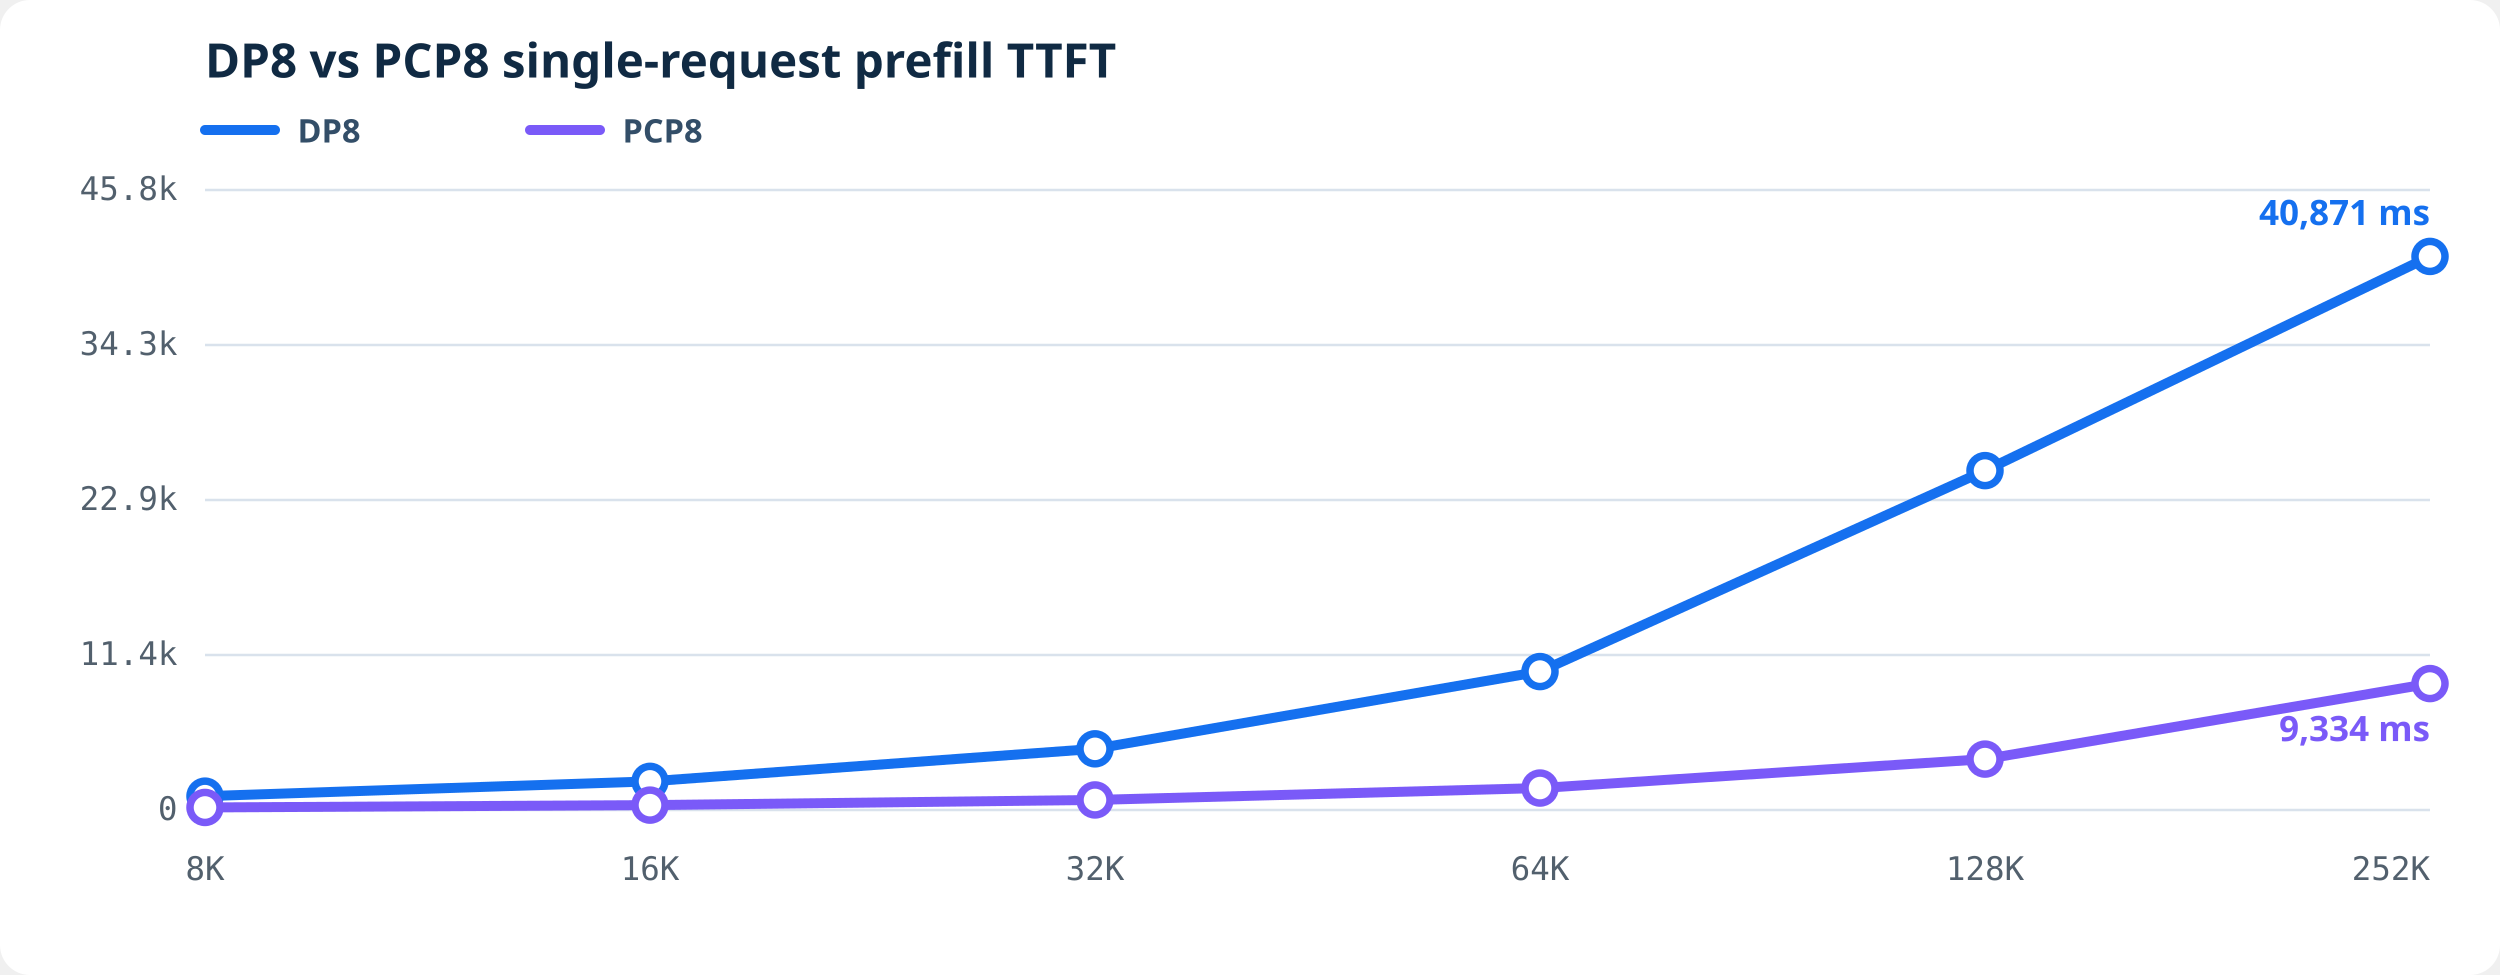
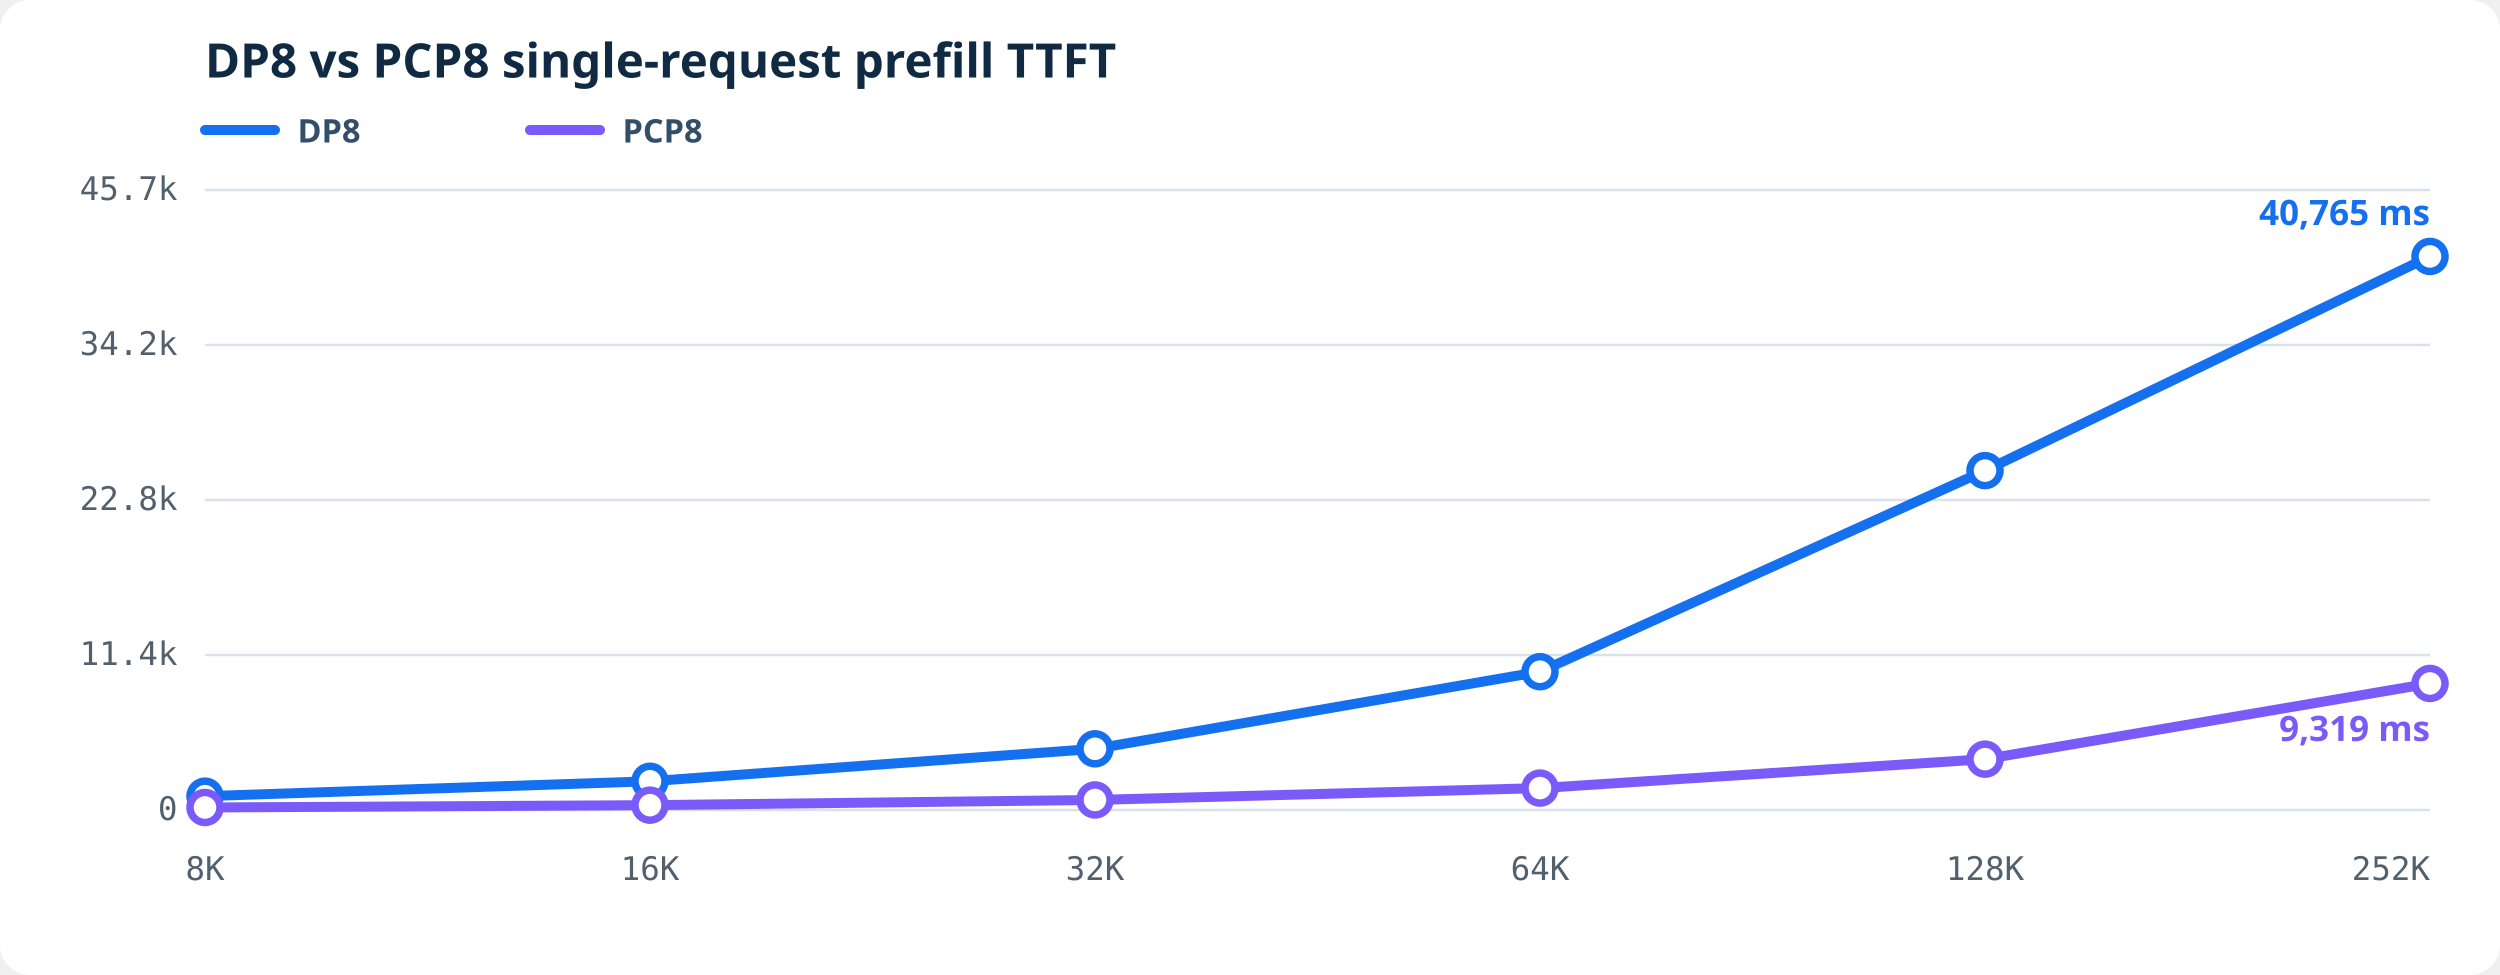
<svg xmlns="http://www.w3.org/2000/svg" viewBox="0 0 1000 390" role="img" aria-labelledby="prefill-ttft-title prefill-ttft-desc">
  <style>.bg{fill:#fff}.grid{stroke:#d9e2ec;stroke-width:1}.axis{fill:#52606d;font:13px ui-monospace,SFMono-Regular,Consolas,monospace}.heading{fill:#102a43;font:600 19px system-ui,sans-serif}.line{fill:none;stroke-width:4;stroke-linejoin:round;stroke-linecap:round}.dot{fill:#fff;stroke-width:3}.latest{stroke-width:3}.legend{fill:#334e68;font:600 13px system-ui,sans-serif}.value{font:600 14px system-ui,sans-serif}</style>
  <rect class="bg" width="1000" height="390" rx="12" />
  <text class="heading" x="82" y="31">DP8 vs PCP8 single-request prefill TTFT</text>
  <line x1="82" y1="52" x2="110" y2="52" stroke="#1570ef" stroke-width="4" stroke-linecap="round" />
  <text class="legend" x="119" y="57">DP8</text>
  <line x1="212" y1="52" x2="240" y2="52" stroke="#7a5af8" stroke-width="4" stroke-linecap="round" />
  <text class="legend" x="249" y="57">PCP8</text>
  <line class="grid" x1="82" y1="324.00" x2="972" y2="324.00" />
  <text class="axis" text-anchor="end" x="71" y="328.00">0</text>
  <line class="grid" x1="82" y1="262.00" x2="972" y2="262.00" />
  <text class="axis" text-anchor="end" x="71" y="266.00">11.4k</text>
  <line class="grid" x1="82" y1="200.00" x2="972" y2="200.00" />
-   <text class="axis" text-anchor="end" x="71" y="204.00">22.9k</text>
+   <text class="axis" text-anchor="end" x="71" y="204.00">22.8k</text>
  <line class="grid" x1="82" y1="138.00" x2="972" y2="138.00" />
-   <text class="axis" text-anchor="end" x="71" y="142.00">34.3k</text>
+   <text class="axis" text-anchor="end" x="71" y="142.00">34.2k</text>
  <line class="grid" x1="82" y1="76.00" x2="972" y2="76.00" />
-   <text class="axis" text-anchor="end" x="71" y="80.00">45.8k</text>
+   <text class="axis" text-anchor="end" x="71" y="80.00">45.7k</text>
  <text class="axis" text-anchor="middle" x="82.00" y="352">8K</text>
  <text class="axis" text-anchor="middle" x="260.00" y="352">16K</text>
  <text class="axis" text-anchor="middle" x="438.00" y="352">32K</text>
  <text class="axis" text-anchor="middle" x="616.00" y="352">64K</text>
  <text class="axis" text-anchor="middle" x="794.00" y="352">128K</text>
  <text class="axis" text-anchor="end" x="972.00" y="352">252K</text>
-   <polyline class="line" stroke="#1570ef" points="82.00,318.46 260.00,312.54 438.00,299.53 616.00,268.63 794.00,188.25 972.00,102.57" />
+   <polyline class="line" stroke="#1570ef" points="82.00,318.46 260.00,312.50 438.00,299.52 616.00,268.68 794.00,188.24 972.00,102.57" />
  <circle class="dot" fill="#fff" stroke="#1570ef" cx="82.00" cy="318.46" r="6" />
-   <circle class="dot" fill="#fff" stroke="#1570ef" cx="260.00" cy="312.54" r="6" />
-   <circle class="dot" fill="#fff" stroke="#1570ef" cx="438.00" cy="299.53" r="6" />
-   <circle class="dot" fill="#fff" stroke="#1570ef" cx="616.00" cy="268.63" r="6" />
-   <circle class="dot" fill="#fff" stroke="#1570ef" cx="794.00" cy="188.25" r="6" />
+   <circle class="dot" fill="#fff" stroke="#1570ef" cx="260.00" cy="312.50" r="6" />
+   <circle class="dot" fill="#fff" stroke="#1570ef" cx="438.00" cy="299.52" r="6" />
+   <circle class="dot" fill="#fff" stroke="#1570ef" cx="616.00" cy="268.68" r="6" />
+   <circle class="dot" fill="#fff" stroke="#1570ef" cx="794.00" cy="188.24" r="6" />
  <circle class="dot latest" fill="#1570ef" stroke="#1570ef" cx="972.00" cy="102.57" r="6" />
-   <text class="value" fill="#1570ef" text-anchor="end" x="972.00" y="90.00">40,871 ms</text>
-   <polyline class="line" stroke="#7a5af8" points="82.00,322.98 260.00,322.05 438.00,319.98 616.00,315.22 794.00,303.64 972.00,273.43" />
-   <circle class="dot" fill="#fff" stroke="#7a5af8" cx="82.00" cy="322.98" r="6" />
-   <circle class="dot" fill="#fff" stroke="#7a5af8" cx="260.00" cy="322.05" r="6" />
+   <text class="value" fill="#1570ef" text-anchor="end" x="972.00" y="90.00">40,765 ms</text>
+   <polyline class="line" stroke="#7a5af8" points="82.00,322.99 260.00,322.07 438.00,319.98 616.00,315.24 794.00,303.66 972.00,273.38" />
+   <circle class="dot" fill="#fff" stroke="#7a5af8" cx="82.00" cy="322.99" r="6" />
+   <circle class="dot" fill="#fff" stroke="#7a5af8" cx="260.00" cy="322.07" r="6" />
  <circle class="dot" fill="#fff" stroke="#7a5af8" cx="438.00" cy="319.98" r="6" />
-   <circle class="dot" fill="#fff" stroke="#7a5af8" cx="616.00" cy="315.22" r="6" />
-   <circle class="dot" fill="#fff" stroke="#7a5af8" cx="794.00" cy="303.64" r="6" />
-   <circle class="dot latest" fill="#7a5af8" stroke="#7a5af8" cx="972.00" cy="273.43" r="6" />
-   <text class="value" fill="#7a5af8" text-anchor="end" x="972.00" y="296.43">9,334 ms</text>
+   <circle class="dot" fill="#fff" stroke="#7a5af8" cx="616.00" cy="315.24" r="6" />
+   <circle class="dot" fill="#fff" stroke="#7a5af8" cx="794.00" cy="303.66" r="6" />
+   <circle class="dot latest" fill="#7a5af8" stroke="#7a5af8" cx="972.00" cy="273.38" r="6" />
+   <text class="value" fill="#7a5af8" text-anchor="end" x="972.00" y="296.38">9,319 ms</text>
</svg>
